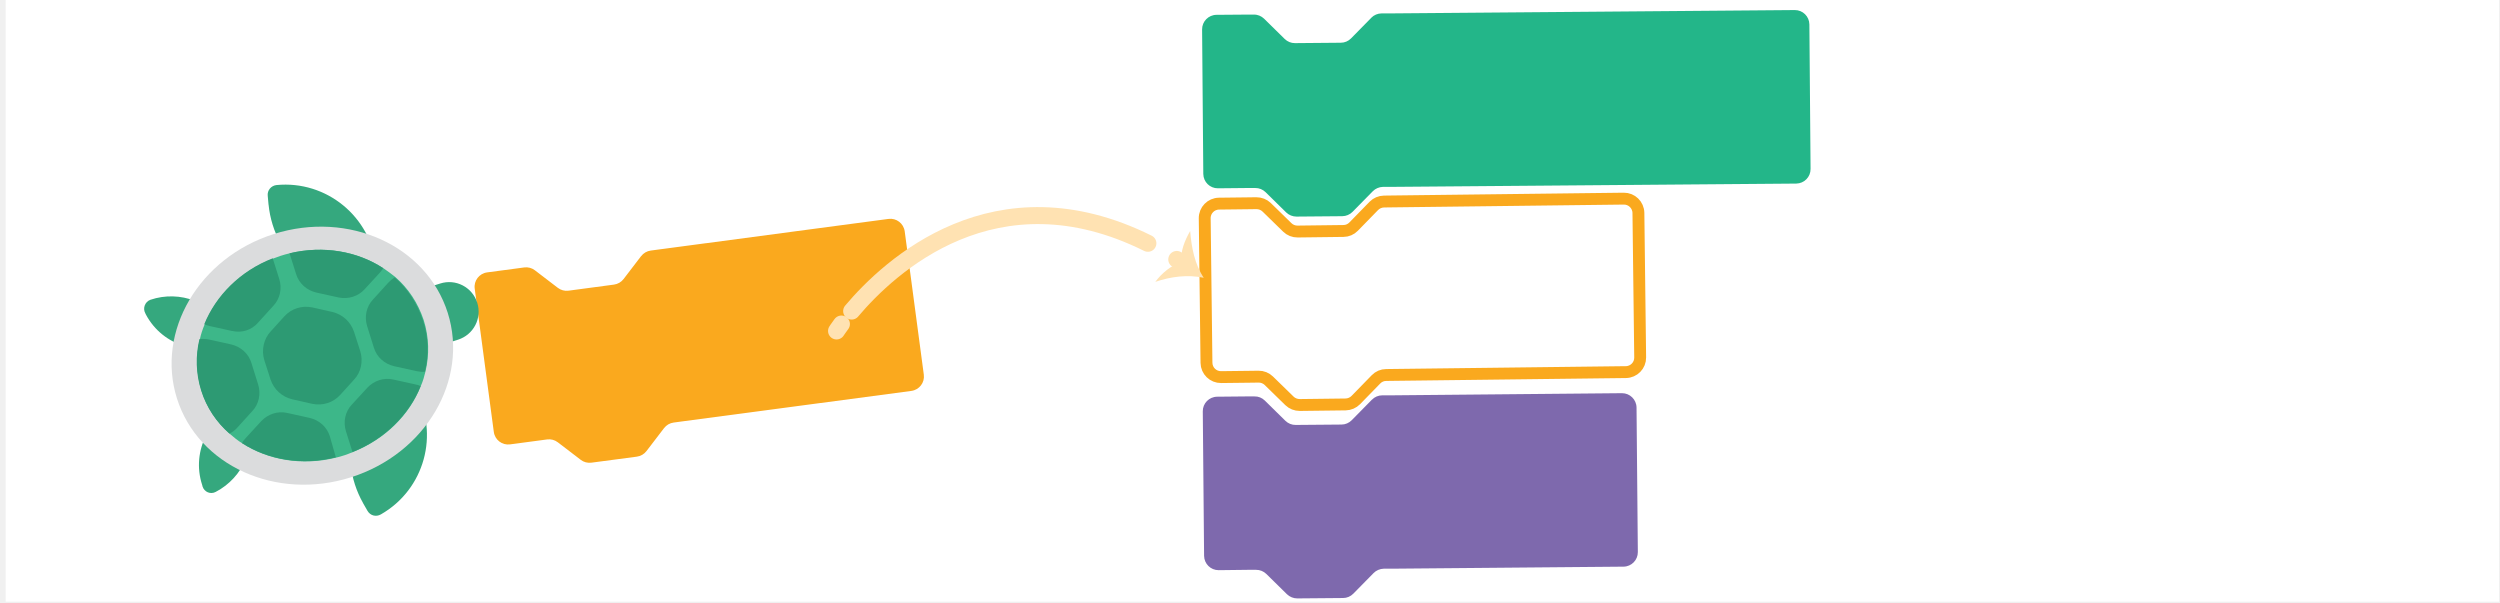
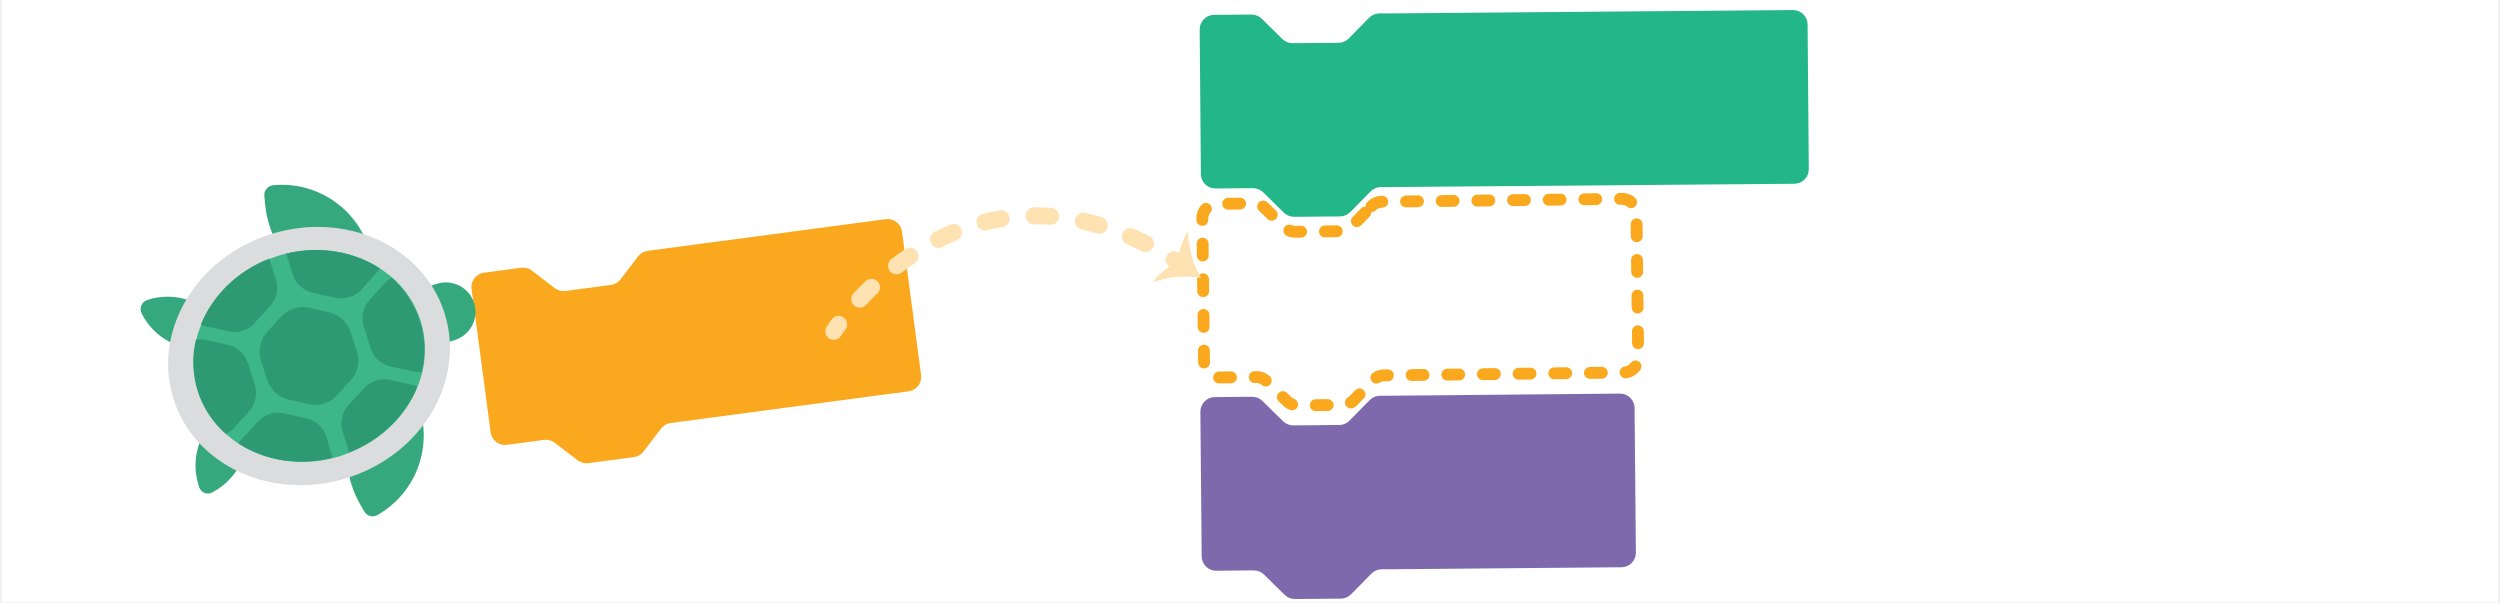
- <svg xmlns="http://www.w3.org/2000/svg" width="440" height="106" viewBox="0 0 440 106" fill="none">
-   <g clip-path="url(#clip0_1997_8670)">
-     <path d="M439.83 0H1V105.89H439.83V0Z" fill="white" />
-     <path fill-rule="evenodd" clip-rule="evenodd" d="M241.35 3.12C241.82 2.64 242.47 2.37 243.14 2.36H244.63L315.88 1.77C317.29 1.76 318.43 2.89 318.45 4.29L318.66 29.74C318.67 31.15 317.54 32.29 316.14 32.31L244.89 32.89H243.4C242.73 32.91 242.08 33.18 241.61 33.66L238.04 37.29C237.57 37.77 236.92 38.04 236.25 38.05L228.18 38.12C227.51 38.12 226.86 37.86 226.37 37.39L222.74 33.82C222.26 33.35 221.61 33.08 220.93 33.09H219.44L214.35 33.14C212.94 33.15 211.8 32.02 211.78 30.62L211.57 5.18C211.56 3.77 212.69 2.63 214.09 2.61L219.18 2.57H220.67C221.34 2.55 221.99 2.82 222.48 3.29L226.11 6.86C226.59 7.33 227.24 7.6 227.92 7.59L235.99 7.52C236.66 7.52 237.31 7.24 237.78 6.76L241.35 3.13V3.12Z" fill="#23B689" />
-     <path fill-rule="evenodd" clip-rule="evenodd" d="M241.47 70.34C241.94 69.86 242.59 69.58 243.26 69.58H244.75L285.46 69.2C286.86 69.19 288.01 70.32 288.03 71.72L288.26 97.16C288.27 98.57 287.14 99.72 285.74 99.73L245.03 100.09H243.54C242.87 100.11 242.22 100.38 241.75 100.86L238.18 104.49C237.71 104.97 237.06 105.25 236.39 105.25L228.32 105.32C227.65 105.32 227 105.06 226.51 104.59L222.88 101.02C222.4 100.55 221.75 100.28 221.07 100.29H219.58L214.49 100.35C213.08 100.36 211.94 99.23 211.92 97.83L211.69 72.39C211.68 70.98 212.81 69.84 214.21 69.82L219.3 69.77H220.79C221.46 69.75 222.11 70.01 222.6 70.49L226.23 74.06C226.71 74.53 227.36 74.8 228.04 74.79L236.11 74.72C236.78 74.72 237.43 74.44 237.9 73.96L241.47 70.33V70.34Z" fill="#7E69AD" />
-     <path fill-rule="evenodd" clip-rule="evenodd" d="M112.84 45.08C113.25 44.54 113.86 44.19 114.53 44.1L116.01 43.9L156.37 38.53C157.76 38.34 159.04 39.32 159.23 40.72L162.59 65.94C162.78 67.33 161.8 68.61 160.4 68.8L120.04 74.17L118.56 74.37C117.89 74.46 117.28 74.81 116.87 75.35L113.78 79.39C113.37 79.93 112.76 80.28 112.09 80.37L104.09 81.43C103.42 81.52 102.74 81.34 102.21 80.93L98.17 77.84C97.63 77.43 96.96 77.25 96.29 77.34L94.81 77.54L89.77 78.21C88.38 78.4 87.1 77.42 86.91 76.02L83.55 50.8C83.36 49.41 84.34 48.13 85.74 47.94L90.78 47.27L92.26 47.07C92.93 46.98 93.61 47.16 94.14 47.57L98.18 50.66C98.72 51.07 99.39 51.25 100.06 51.16L108.06 50.09C108.73 50 109.34 49.65 109.75 49.11L112.84 45.07V45.08Z" fill="#FAA91E" />
-     <path fill-rule="evenodd" clip-rule="evenodd" d="M241.79 36.24C242.26 35.76 242.91 35.48 243.58 35.47L245.07 35.45L285.78 34.96C287.18 34.94 288.34 36.07 288.36 37.47L288.67 62.91C288.69 64.32 287.56 65.47 286.16 65.49L245.45 65.98L243.96 66C243.29 66 242.64 66.28 242.17 66.77L238.62 70.41C238.15 70.89 237.5 71.17 236.83 71.18L228.76 71.28C228.09 71.28 227.43 71.03 226.95 70.56L223.31 67.01C222.83 66.54 222.18 66.28 221.5 66.29L220.01 66.31L214.92 66.37C213.51 66.39 212.36 65.26 212.34 63.86L212.03 38.42C212.01 37.01 213.14 35.86 214.54 35.84L219.63 35.78L221.12 35.76C221.79 35.76 222.45 36.01 222.93 36.48L226.57 40.03C227.05 40.5 227.7 40.76 228.38 40.75L236.45 40.65C237.12 40.65 237.77 40.37 238.24 39.88L241.79 36.24Z" stroke="#FAA91E" stroke-width="2.09" stroke-miterlimit="10" stroke-linecap="round" />
-     <path d="M208.37 46.46C207.95 46.19 207.53 45.92 207.11 45.66" stroke="#FFE2B2" stroke-width="2.99" stroke-miterlimit="10" stroke-linecap="round" />
-     <path d="M202.03 42.82C175.18 29.48 156.52 46.89 149.89 54.75" stroke="#FFE2B2" stroke-width="2.99" stroke-miterlimit="10" stroke-linecap="round" />
-     <path d="M148.09 57.03C147.52 57.8 147.23 58.25 147.23 58.25" stroke="#FFE2B2" stroke-width="2.99" stroke-miterlimit="10" stroke-linecap="round" />
-     <path d="M207.96 46.21C206.22 46.53 204.34 48.23 203.33 49.61C206.04 48.68 209.01 48.29 211.86 48.89C210.25 46.48 209.7 43.52 209.47 40.66C208.55 42.25 207.66 44.34 207.96 46.21Z" fill="#FFE2B2" />
-     <path d="M47.26 36.01L47.12 34.46C47.01 33.52 47.71 32.68 48.65 32.57C57.44 31.71 65.32 38.14 66.18 46.94L66.68 51.86C56.91 52.9 48.24 45.75 47.27 36.02L47.26 36.01Z" fill="#35A87E" />
-     <path d="M63.91 88.57L64.68 89.91C65.17 90.76 66.19 91.02 67.04 90.53C74.71 86.15 77.41 76.39 73.08 68.71L70.63 64.37C62.05 69.2 59.1 80.03 63.91 88.56V88.57Z" fill="#35A87E" />
-     <path d="M35.58 85.33L35.64 85.6C35.94 86.6 37.07 87.07 37.97 86.57C42.8 84.06 45.34 78.35 43.59 72.94L42.94 70.94C36.95 72.88 33.63 79.34 35.57 85.32L35.58 85.33Z" fill="#35A87E" />
-     <path d="M25.69 55.38L25.57 55.13C25.07 54.23 25.54 53.1 26.47 52.76C31.65 51.01 37.49 53.18 40.21 58.13L41.22 59.98C35.61 63.02 28.66 60.95 25.69 55.38Z" fill="#35A87E" />
-     <path d="M72.47 62.35L69.31 52.47L77.47 49.9C80.2 49.02 83.11 50.53 83.99 53.26C84.87 55.99 83.36 58.9 80.63 59.78L72.47 62.35Z" fill="#35A87E" />
-     <path d="M78.8 55.05C75.05 43.23 61.35 37.02 48.19 41.19C35.03 45.36 27.41 58.32 31.15 70.15C34.9 81.97 48.6 88.18 61.76 84.01C74.92 79.84 82.54 66.88 78.8 55.05Z" fill="#DBDCDD" />
-     <path d="M60.54 80.15C60.07 80.32 59.59 80.43 59.16 80.54C53.18 82.03 47.21 80.97 42.66 78.04C41.86 77.55 41.16 76.98 40.45 76.36C38.16 74.36 36.41 71.78 35.47 68.78C34.53 65.78 34.46 62.68 35.17 59.74C35.35 58.85 35.65 57.98 36.01 57.11C38.04 52.1 42.31 47.73 48.06 45.51C48.53 45.34 48.94 45.19 49.41 45.02C49.93 44.84 50.47 44.71 51 44.58C56.94 43.16 62.91 44.22 67.47 47.2C68.21 47.7 68.9 48.22 69.6 48.78C71.89 50.78 73.57 53.32 74.58 56.36C75.52 59.36 75.59 62.46 74.88 65.4C74.68 66.24 74.44 67.09 74.07 67.92C72.11 72.97 67.82 77.28 62.14 79.55C61.52 79.81 61.05 79.98 60.53 80.16L60.54 80.15Z" fill="#3DB789" />
-     <path d="M47.63 58.34L50.05 55.67C51.31 54.29 53.15 53.74 54.94 54.1L58.47 54.9C60.27 55.32 61.71 56.61 62.31 58.4L63.41 61.82C63.94 63.56 63.56 65.52 62.29 66.84L59.87 69.51C58.61 70.89 56.77 71.44 54.98 71.08L51.45 70.28C49.65 69.86 48.21 68.57 47.61 66.78L46.51 63.36C45.98 61.62 46.41 59.65 47.63 58.34Z" fill="#2D9A73" />
-     <path d="M62.04 79.56L60.88 75.88C60.38 74.25 60.74 72.46 61.91 71.22L64.65 68.24C65.82 67 67.55 66.41 69.23 66.8L73.17 67.67C73.46 67.71 73.77 67.81 74.03 67.97C72 72.98 67.71 77.29 62.03 79.56H62.04Z" fill="#2D9A73" />
-     <path d="M74.79 65.42C74.3 65.48 73.83 65.42 73.3 65.32L69.36 64.45C67.68 64.06 66.32 62.86 65.81 61.22L64.61 57.38C64.11 55.75 64.47 53.96 65.64 52.72L68.33 49.76C68.69 49.39 69.07 49.07 69.46 48.81C71.75 50.81 73.43 53.35 74.44 56.39C75.44 59.38 75.5 62.47 74.79 65.42Z" fill="#2D9A73" />
-     <path d="M59.61 52.36L55.67 51.49C53.99 51.1 52.63 49.9 52.12 48.26L50.96 44.58C56.9 43.16 62.87 44.22 67.43 47.2C67.27 47.47 67.1 47.73 66.88 47.96L64.14 50.94C63.02 52.17 61.28 52.7 59.61 52.36Z" fill="#2D9A73" />
-     <path d="M40.87 58.26L36.93 57.39C36.57 57.31 36.26 57.21 35.95 57.06C37.98 52.05 42.25 47.69 48 45.46L49.16 49.14C49.66 50.77 49.3 52.56 48.13 53.8L45.44 56.76C44.29 58.11 42.55 58.64 40.87 58.25V58.26Z" fill="#2D9A73" />
-     <path d="M40.38 76.31C38.09 74.31 36.34 71.73 35.4 68.73C34.46 65.73 34.39 62.63 35.1 59.69C35.65 59.62 36.22 59.65 36.75 59.75L40.69 60.62C42.37 61.01 43.73 62.21 44.24 63.85L45.44 67.69C45.94 69.32 45.58 71.11 44.41 72.35L41.72 75.31C41.32 75.75 40.88 76.08 40.37 76.31H40.38Z" fill="#2D9A73" />
-     <path d="M59.1 80.49C53.12 81.98 47.15 80.92 42.6 77.99C42.75 77.67 42.97 77.39 43.24 77.1L45.98 74.12C47.15 72.88 48.88 72.29 50.56 72.68L54.5 73.55C56.18 73.94 57.54 75.14 58.05 76.78L59.11 80.49H59.1Z" fill="#2D9A73" />
+ <svg xmlns="http://www.w3.org/2000/svg" width="440" height="106" id="Layer_2" viewBox="0 0 438.83 105.89">
+   <g id="Layer_1-2">
+     <g>
+       <rect width="438.83" height="105.89" fill="#fff" />
+       <g>
+         <path d="M240.35,3.12c.47-.48,1.12-.75,1.79-.76h1.49s71.25-.59,71.25-.59c1.41-.01,2.55,1.12,2.57,2.52l.21,25.45c.01,1.41-1.12,2.55-2.52,2.57l-71.25,.58h-1.49c-.67,.02-1.32,.29-1.79,.77l-3.57,3.63c-.47,.48-1.12,.75-1.79,.76l-8.07,.07c-.67,0-1.32-.26-1.81-.73l-3.63-3.57c-.48-.47-1.13-.74-1.81-.73h-1.49s-5.09,.05-5.09,.05c-1.41,.01-2.55-1.12-2.57-2.52l-.21-25.44c-.01-1.41,1.12-2.55,2.52-2.57l5.09-.04h1.49c.67-.02,1.32,.25,1.81,.72l3.63,3.57c.48,.47,1.13,.74,1.81,.73l8.07-.07c.67,0,1.32-.28,1.79-.76l3.57-3.63Z" fill="#23b689" fill-rule="evenodd" />
+         <path d="M240.47,70.34c.47-.48,1.12-.76,1.79-.76h1.49s40.71-.38,40.71-.38c1.4-.01,2.55,1.12,2.57,2.52l.23,25.44c.01,1.41-1.12,2.56-2.52,2.57l-40.71,.36h-1.49c-.67,.02-1.32,.29-1.79,.77l-3.57,3.63c-.47,.48-1.12,.76-1.79,.76l-8.07,.07c-.67,0-1.32-.26-1.81-.73l-3.63-3.57c-.48-.47-1.13-.74-1.81-.73h-1.49s-5.09,.06-5.09,.06c-1.41,.01-2.55-1.12-2.57-2.52l-.23-25.44c-.01-1.41,1.12-2.55,2.52-2.57l5.09-.05h1.49c.67-.02,1.32,.24,1.81,.72l3.63,3.57c.48,.47,1.13,.74,1.81,.73l8.07-.07c.67,0,1.32-.28,1.79-.76l3.57-3.63Z" fill="#7e69ad" fill-rule="evenodd" />
+         <path d="M111.84,45.08c.41-.54,1.02-.89,1.69-.98l1.48-.2,40.36-5.37c1.39-.19,2.67,.79,2.86,2.19l3.36,25.22c.19,1.39-.79,2.67-2.19,2.86l-40.36,5.37-1.48,.2c-.67,.09-1.28,.44-1.69,.98l-3.09,4.04c-.41,.54-1.02,.89-1.69,.98l-8,1.06c-.67,.09-1.35-.09-1.88-.5l-4.04-3.09c-.54-.41-1.21-.59-1.88-.5l-1.48,.2-5.04,.67c-1.39,.19-2.67-.79-2.86-2.19l-3.36-25.22c-.19-1.39,.79-2.67,2.19-2.86l5.04-.67,1.48-.2c.67-.09,1.35,.09,1.88,.5l4.04,3.09c.54,.41,1.21,.59,1.88,.5l8-1.07c.67-.09,1.28-.44,1.69-.98l3.09-4.04Z" fill="#faa91e" fill-rule="evenodd" />
+         <path d="M240.79,36.24c.47-.48,1.12-.76,1.79-.77l1.49-.02,40.71-.49c1.4-.02,2.56,1.11,2.58,2.51l.31,25.44c.02,1.41-1.11,2.56-2.51,2.58l-40.71,.49-1.49,.02c-.67,0-1.32,.28-1.79,.77l-3.55,3.64c-.47,.48-1.12,.76-1.79,.77l-8.07,.1c-.67,0-1.33-.25-1.81-.72l-3.64-3.55c-.48-.47-1.13-.73-1.81-.72l-1.49,.02-5.09,.06c-1.41,.02-2.56-1.11-2.58-2.51l-.31-25.44c-.02-1.41,1.11-2.56,2.51-2.58l5.09-.06,1.49-.02c.67,0,1.33,.25,1.81,.72l3.64,3.55c.48,.47,1.13,.73,1.81,.72l8.07-.1c.67,0,1.32-.28,1.79-.77l3.55-3.64Z" fill="none" fill-rule="evenodd" stroke="#faa91e" stroke-dasharray="0 0 2.09 4.18" stroke-linecap="round" stroke-miterlimit="10" stroke-width="2.09" />
+         <g>
+           <path d="M207.37,46.46c-.42-.27-.84-.54-1.26-.8" fill="none" stroke="#ffe2b2" stroke-linecap="round" stroke-miterlimit="10" stroke-width="2.99" />
+           <path d="M201.03,42.82c-26.85-13.34-45.51,4.07-52.14,11.93" fill="none" stroke="#ffe2b2" stroke-dasharray="0 0 2.91 5.82" stroke-linecap="round" stroke-miterlimit="10" stroke-width="2.99" />
+           <path d="M147.09,57.03c-.57,.77-.86,1.22-.86,1.22" fill="none" stroke="#ffe2b2" stroke-linecap="round" stroke-miterlimit="10" stroke-width="2.99" />
+           <path d="M206.96,46.21c-1.74,.32-3.62,2.02-4.63,3.4,2.71-.93,5.68-1.32,8.53-.72-1.61-2.41-2.16-5.37-2.39-8.23-.92,1.59-1.81,3.68-1.51,5.55Z" fill="#ffe2b2" />
+         </g>
+         <g>
+           <path d="M46.26,36.01l-.14-1.55c-.11-.94,.59-1.78,1.53-1.89,8.79-.86,16.67,5.57,17.53,14.37l.5,4.92c-9.77,1.04-18.44-6.11-19.41-15.84Z" fill="#35a87e" />
+           <path d="M62.91,88.57l.77,1.34c.49,.85,1.51,1.11,2.36,.62,7.67-4.38,10.37-14.14,6.04-21.82l-2.45-4.34c-8.58,4.83-11.53,15.66-6.72,24.19Z" fill="#35a87e" />
+           <path d="M34.58,85.33l.06,.27c.3,1,1.43,1.47,2.33,.97,4.83-2.51,7.37-8.22,5.62-13.63l-.65-2c-5.99,1.94-9.31,8.4-7.37,14.38Z" fill="#35a87e" />
+           <path d="M24.69,55.38l-.12-.25c-.5-.9-.03-2.03,.9-2.37,5.18-1.75,11.02,.42,13.74,5.37l1.01,1.85c-5.61,3.04-12.56,.97-15.53-4.6Z" fill="#35a87e" />
+           <path d="M71.47,62.35l-3.16-9.88,8.16-2.57c2.73-.88,5.64,.63,6.52,3.36,.88,2.73-.63,5.64-3.36,6.52l-8.16,2.57Z" fill="#35a87e" />
+           <path d="M77.8,55.05c-3.75-11.82-17.45-18.03-30.61-13.86-13.16,4.17-20.78,17.13-17.04,28.96,3.75,11.82,17.45,18.03,30.61,13.86,13.16-4.17,20.78-17.13,17.04-28.96Z" fill="#dbdcdd" />
+           <path d="M59.54,80.15c-.47,.17-.95,.28-1.38,.39-5.98,1.49-11.95,.43-16.5-2.5-.8-.49-1.5-1.06-2.21-1.68-2.29-2-4.04-4.58-4.98-7.58-.94-3-1.01-6.1-.3-9.04,.18-.89,.48-1.76,.84-2.63,2.03-5.01,6.3-9.38,12.05-11.6,.47-.17,.88-.32,1.35-.49,.52-.18,1.06-.31,1.59-.44,5.94-1.42,11.91-.36,16.47,2.62,.74,.5,1.43,1.02,2.13,1.58,2.29,2,3.97,4.54,4.98,7.58,.94,3,1.01,6.1,.3,9.04-.2,.84-.44,1.69-.81,2.52-1.96,5.05-6.25,9.36-11.93,11.63-.62,.26-1.09,.43-1.61,.61Z" fill="#3db789" />
+           <path d="M46.63,58.34l2.42-2.67c1.26-1.38,3.1-1.93,4.89-1.57l3.53,.8c1.8,.42,3.24,1.71,3.84,3.5l1.1,3.42c.53,1.74,.15,3.7-1.12,5.02l-2.42,2.67c-1.26,1.38-3.1,1.93-4.89,1.57l-3.53-.8c-1.8-.42-3.24-1.71-3.84-3.5l-1.1-3.42c-.53-1.74-.1-3.71,1.12-5.02Z" fill="#2d9a73" />
+           <path d="M61.04,79.56l-1.16-3.68c-.5-1.63-.14-3.42,1.03-4.66l2.74-2.98c1.17-1.24,2.9-1.83,4.58-1.44l3.94,.87c.29,.04,.6,.14,.86,.3-2.03,5.01-6.32,9.32-12,11.59Z" fill="#2d9a73" />
+           <path d="M73.79,65.42c-.49,.06-.96,0-1.49-.1l-3.94-.87c-1.68-.39-3.04-1.59-3.55-3.23l-1.2-3.84c-.5-1.63-.14-3.42,1.03-4.66l2.69-2.96c.36-.37,.74-.69,1.13-.95,2.29,2,3.97,4.54,4.98,7.58,1,2.99,1.06,6.08,.35,9.03Z" fill="#2d9a73" />
+           <path d="M58.61,52.36l-3.94-.87c-1.68-.39-3.04-1.59-3.55-3.23l-1.16-3.68c5.94-1.42,11.91-.36,16.47,2.62-.16,.27-.33,.53-.55,.76l-2.74,2.98c-1.12,1.23-2.86,1.76-4.53,1.42Z" fill="#2d9a73" />
+           <path d="M39.87,58.26l-3.94-.87c-.36-.08-.67-.18-.98-.33,2.03-5.01,6.3-9.37,12.05-11.6l1.16,3.68c.5,1.63,.14,3.42-1.03,4.66l-2.69,2.96c-1.15,1.35-2.89,1.88-4.57,1.49Z" fill="#2d9a73" />
+           <path d="M39.38,76.31c-2.29-2-4.04-4.58-4.98-7.58-.94-3-1.01-6.1-.3-9.04,.55-.07,1.12-.04,1.65,.06l3.94,.87c1.68,.39,3.04,1.59,3.55,3.23l1.2,3.84c.5,1.63,.14,3.42-1.03,4.66l-2.69,2.96c-.4,.44-.84,.77-1.35,1Z" fill="#2d9a73" />
+           <path d="M58.1,80.49c-5.98,1.49-11.95,.43-16.5-2.5,.15-.32,.37-.6,.64-.89l2.74-2.98c1.17-1.24,2.9-1.83,4.58-1.44l3.94,.87c1.68,.39,3.04,1.59,3.55,3.23l1.06,3.71Z" fill="#2d9a73" />
+         </g>
+       </g>
+     </g>
  </g>
-   <defs>
-     <clipPath id="clip0_1997_8670">
-       <rect width="438.83" height="105.89" fill="white" transform="translate(1)" />
-     </clipPath>
-   </defs>
</svg>
